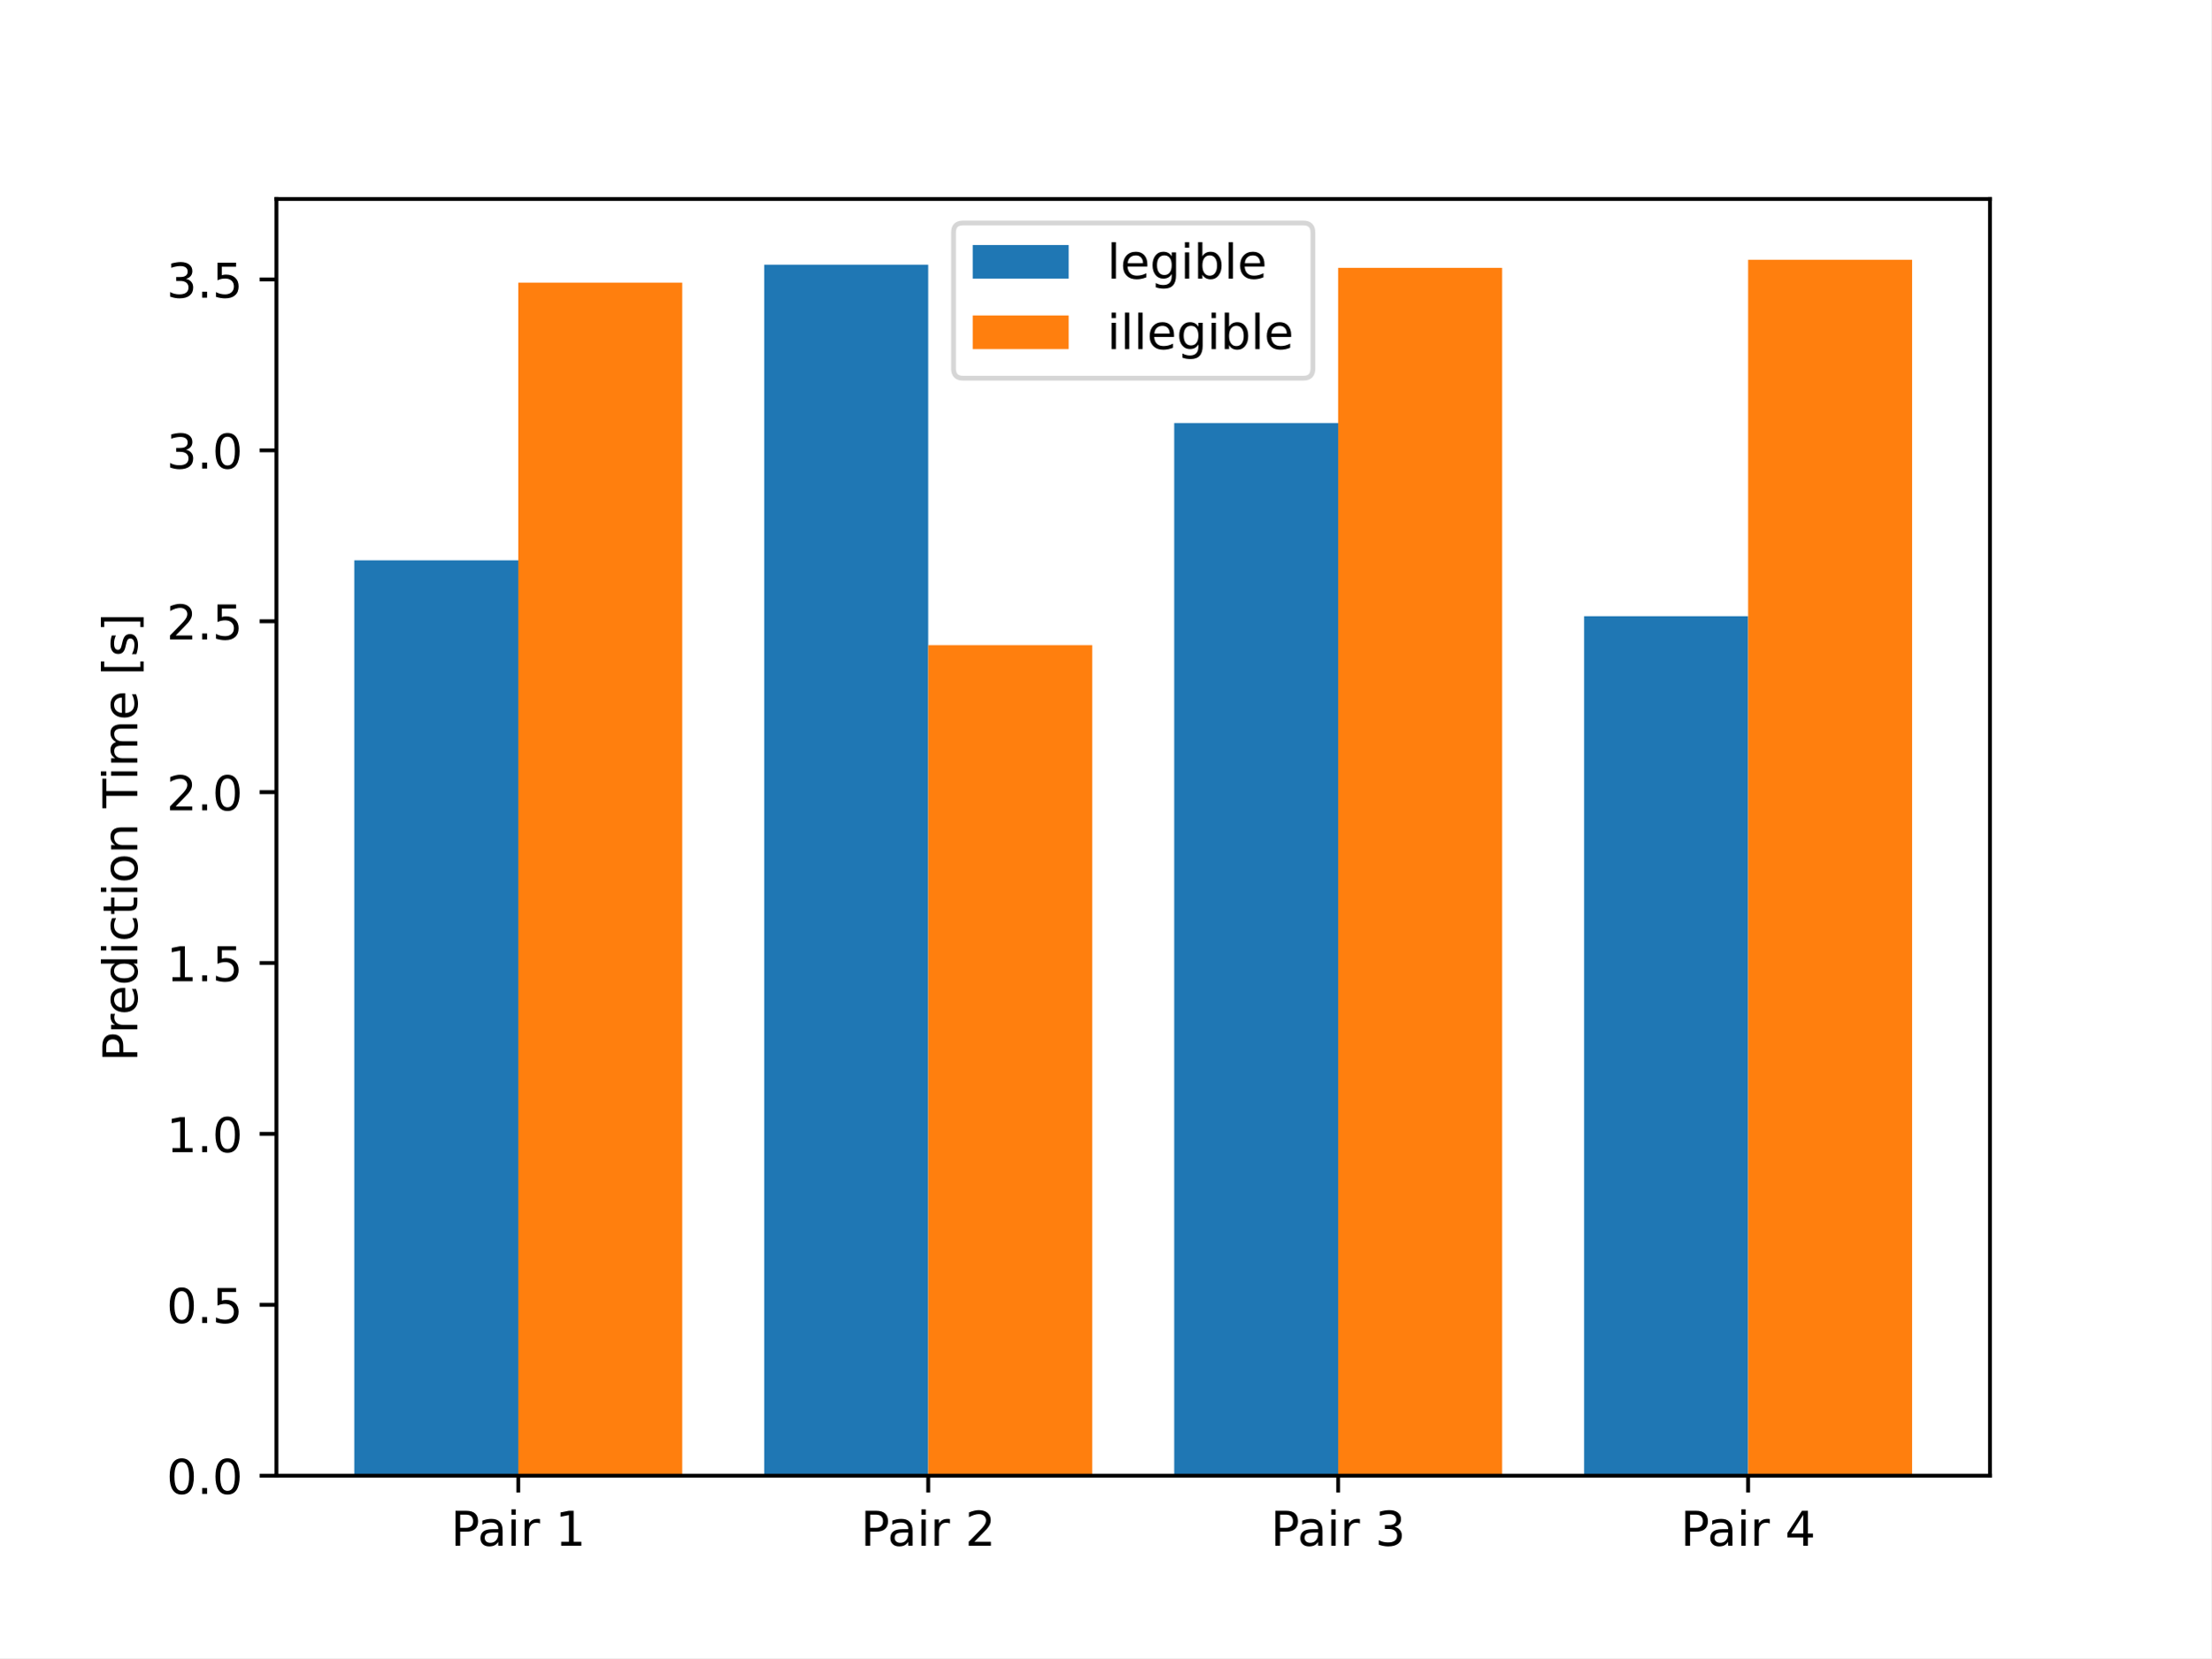
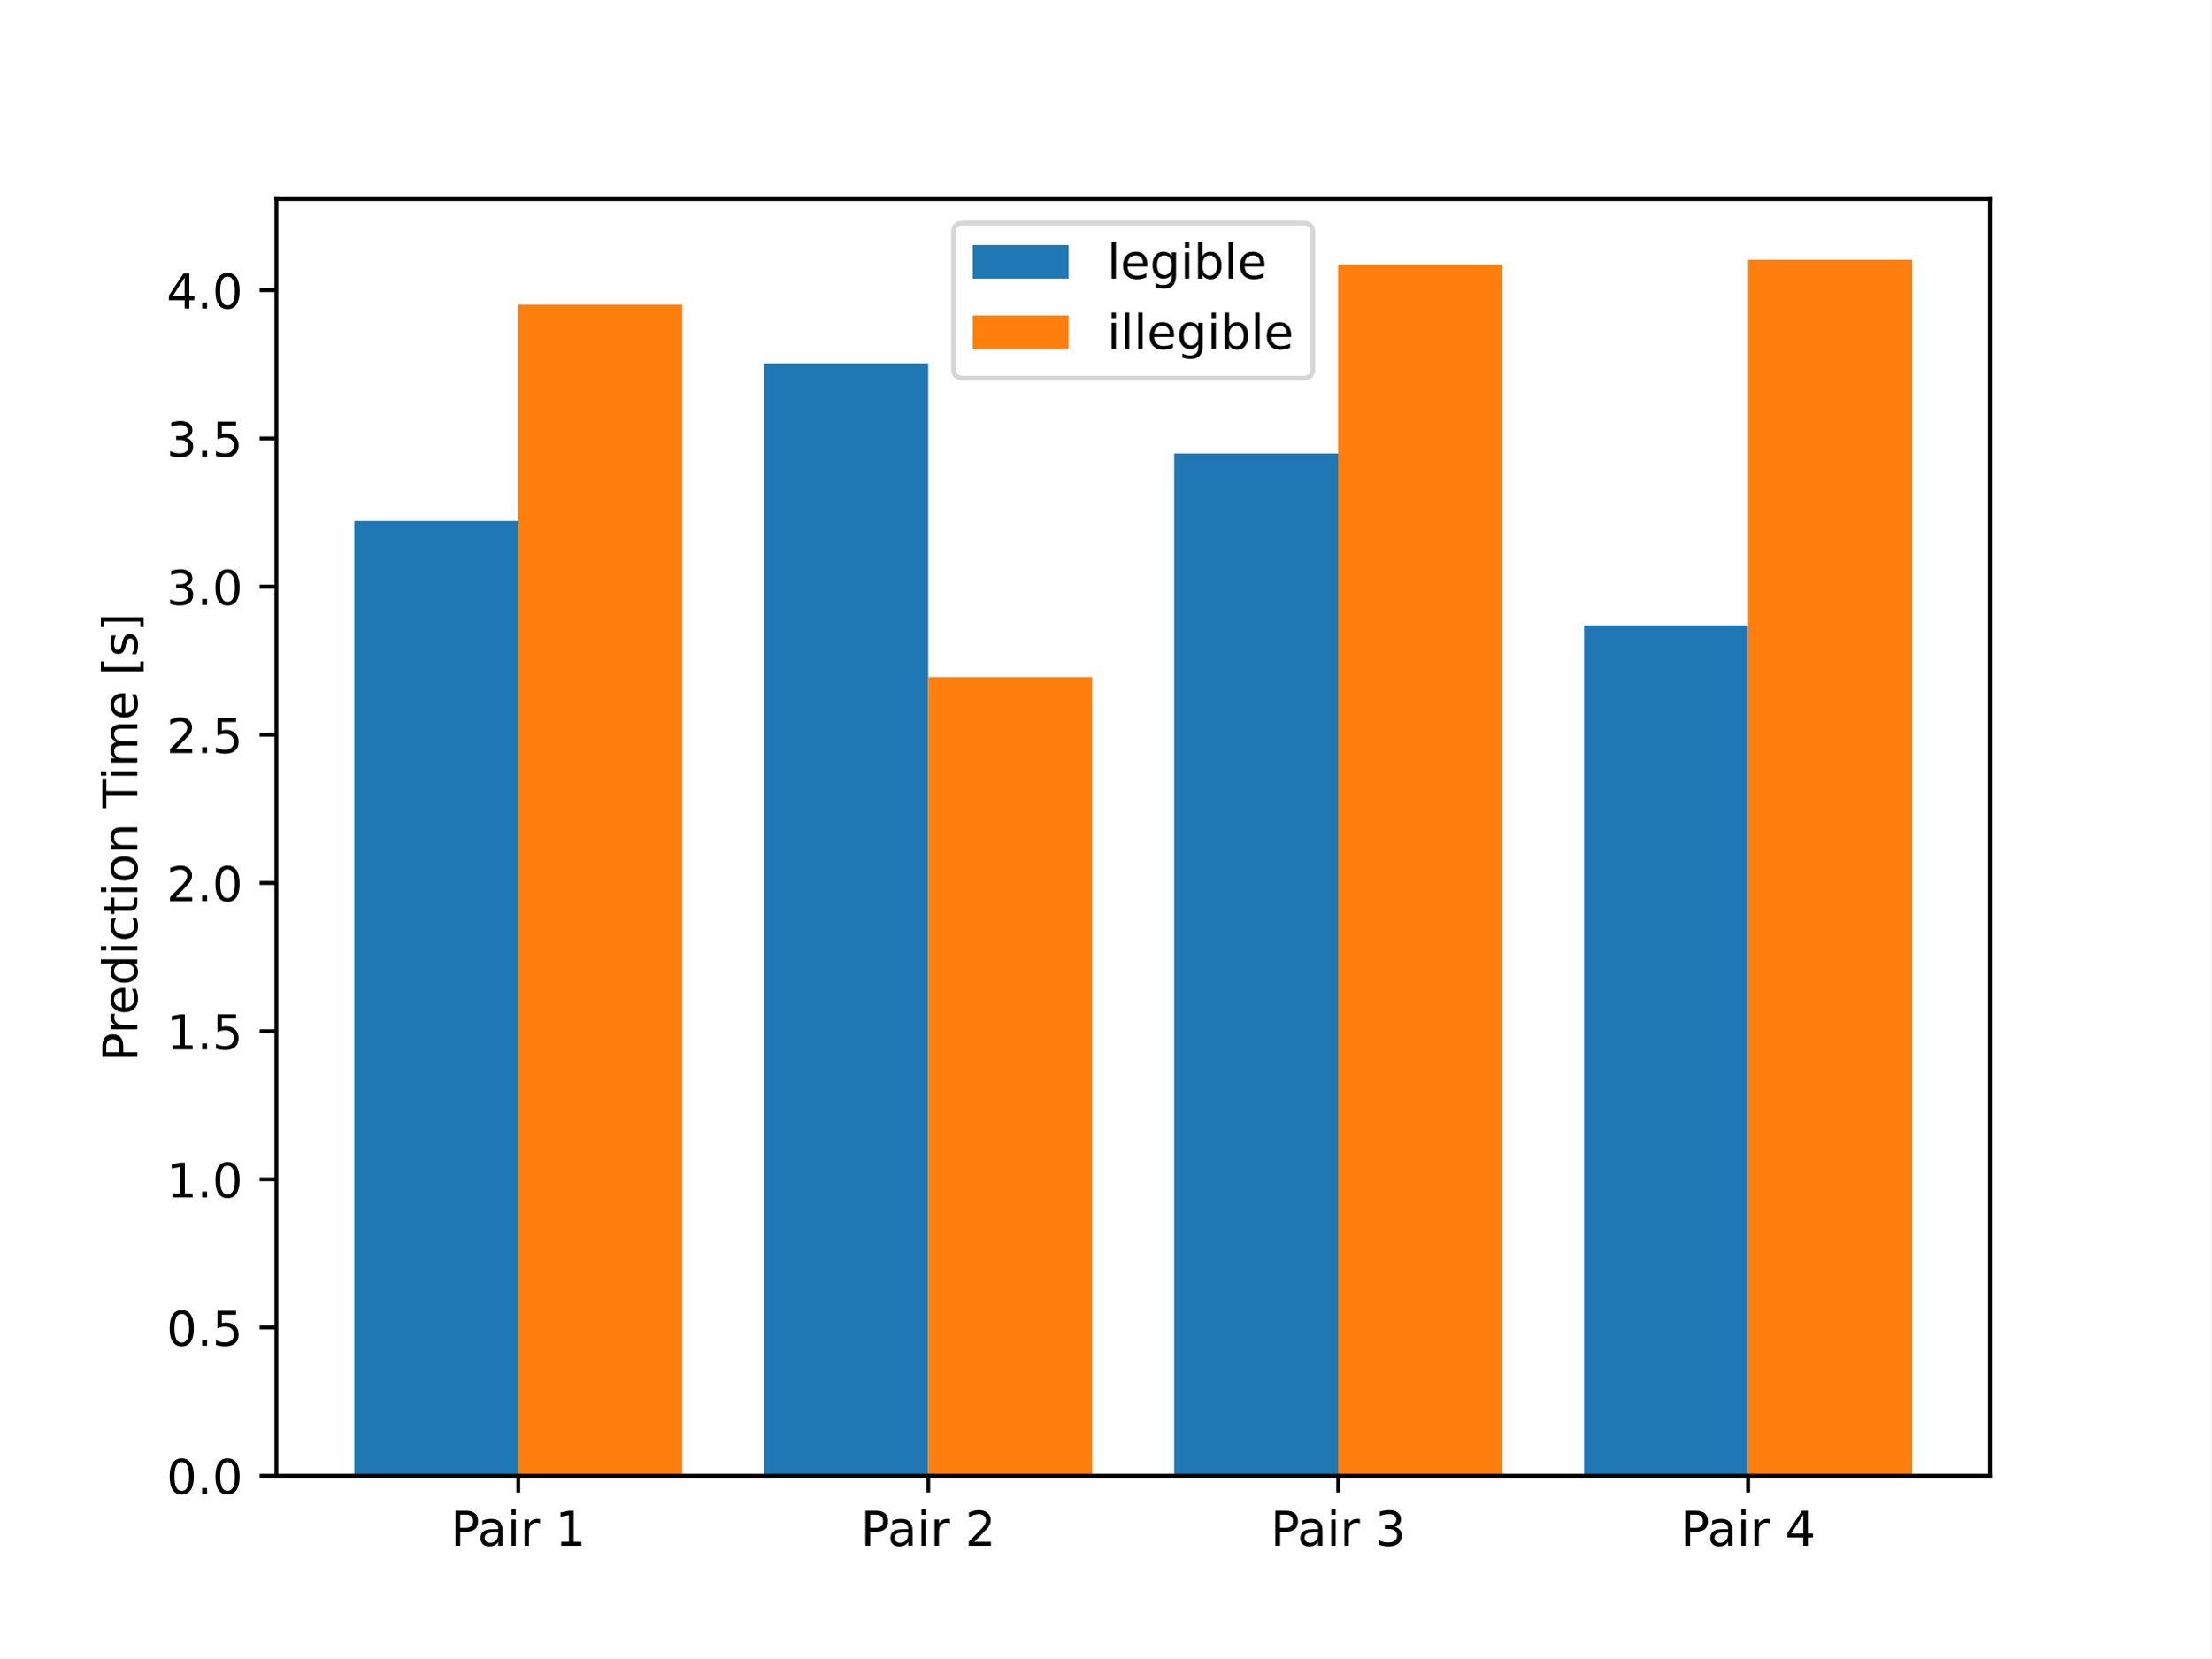
<svg xmlns="http://www.w3.org/2000/svg" xmlns:xlink="http://www.w3.org/1999/xlink" height="345.6pt" version="1.1" viewBox="0 0 460.8 345.6" width="460.8pt">
  <defs>
    <style type="text/css">*{stroke-linecap:butt;stroke-linejoin:round;}</style>
  </defs>
  <g id="figure_1">
    <g id="patch_1">
      <path d="M 0 345.6  L 460.8 345.6  L 460.8 0  L 0 0  z " style="fill:#ffffff;" />
    </g>
    <g id="axes_1">
      <g id="patch_2">
        <path d="M 57.6 307.584  L 414.72 307.584  L 414.72 41.472  L 57.6 41.472  z " style="fill:#ffffff;" />
      </g>
      <g id="patch_3">
-         <path clip-path="url(#p9fc946d4c2)" d="M 73.833 307.584  L 108.007 307.584  L 108.007 116.784  L 73.833 116.784  z " style="fill:#1f77b4;" />
+         <path clip-path="url(#p201a8d4170)" d="M 73.833 307.584  L 108.007 307.584  L 108.007 108.589  L 73.833 108.589  z " style="fill:#1f77b4;" />
      </g>
      <g id="patch_4">
-         <path clip-path="url(#p9fc946d4c2)" d="M 159.268 307.584  L 193.442 307.584  L 193.442 55.176  L 159.268 55.176  z " style="fill:#1f77b4;" />
+         <path clip-path="url(#p201a8d4170)" d="M 159.268 307.584  L 193.442 307.584  L 193.442 75.728  L 159.268 75.728  z " style="fill:#1f77b4;" />
      </g>
      <g id="patch_5">
-         <path clip-path="url(#p9fc946d4c2)" d="M 244.704 307.584  L 278.878 307.584  L 278.878 88.178  L 244.704 88.178  z " style="fill:#1f77b4;" />
+         <path clip-path="url(#p201a8d4170)" d="M 244.704 307.584  L 278.878 307.584  L 278.878 94.517  L 244.704 94.517  z " style="fill:#1f77b4;" />
      </g>
      <g id="patch_6">
-         <path clip-path="url(#p9fc946d4c2)" d="M 330.139 307.584  L 364.313 307.584  L 364.313 128.431  L 330.139 128.431  z " style="fill:#1f77b4;" />
+         <path clip-path="url(#p201a8d4170)" d="M 330.139 307.584  L 364.313 307.584  L 364.313 130.376  L 330.139 130.376  z " style="fill:#1f77b4;" />
      </g>
      <g id="patch_7">
-         <path clip-path="url(#p9fc946d4c2)" d="M 108.007 307.584  L 142.181 307.584  L 142.181 58.91  L 108.007 58.91  z " style="fill:#ff7f0e;" />
+         <path clip-path="url(#p201a8d4170)" d="M 108.007 307.584  L 142.181 307.584  L 142.181 63.495  L 108.007 63.495  z " style="fill:#ff7f0e;" />
      </g>
      <g id="patch_8">
-         <path clip-path="url(#p9fc946d4c2)" d="M 193.442 307.584  L 227.616 307.584  L 227.616 134.472  L 193.442 134.472  z " style="fill:#ff7f0e;" />
+         <path clip-path="url(#p201a8d4170)" d="M 193.442 307.584  L 227.616 307.584  L 227.616 141.117  L 193.442 141.117  z " style="fill:#ff7f0e;" />
      </g>
      <g id="patch_9">
-         <path clip-path="url(#p9fc946d4c2)" d="M 278.878 307.584  L 313.052 307.584  L 313.052 55.828  L 278.878 55.828  z " style="fill:#ff7f0e;" />
+         <path clip-path="url(#p201a8d4170)" d="M 278.878 307.584  L 313.052 307.584  L 313.052 55.139  L 278.878 55.139  z " style="fill:#ff7f0e;" />
      </g>
      <g id="patch_10">
-         <path clip-path="url(#p9fc946d4c2)" d="M 364.313 307.584  L 398.487 307.584  L 398.487 54.144  L 364.313 54.144  z " style="fill:#ff7f0e;" />
+         <path clip-path="url(#p201a8d4170)" d="M 364.313 307.584  L 398.487 307.584  L 398.487 54.144  L 364.313 54.144  z " style="fill:#ff7f0e;" />
      </g>
      <g id="matplotlib.axis_1">
        <g id="xtick_1">
          <g id="line2d_1">
            <defs>
-               <path d="M 0 0  L 0 3.5  " id="m75a01afe6f" style="stroke:#000000;stroke-width:0.8;" />
+               <path d="M 0 0  L 0 3.5  " id="mbf89e3c0f7" style="stroke:#000000;stroke-width:0.8;" />
            </defs>
            <g>
-               <use style="stroke:#000000;stroke-width:0.8;" x="108.007" xlink:href="#m75a01afe6f" y="307.584" />
+               <use style="stroke:#000000;stroke-width:0.8;" x="108.007" xlink:href="#mbf89e3c0f7" y="307.584" />
            </g>
          </g>
          <g id="text_1">
            <g transform="translate(93.93814 322.1824)scale(0.1 -0.1)">
              <defs>
                <path d="M 19.672 64.797  L 19.672 37.406  L 32.078 37.406  Q 38.969 37.406 42.719 40.969  Q 46.484 44.531 46.484 51.125  Q 46.484 57.672 42.719 61.234  Q 38.969 64.797 32.078 64.797  z M 9.812 72.906  L 32.078 72.906  Q 44.344 72.906 50.609 67.359  Q 56.891 61.812 56.891 51.125  Q 56.891 40.328 50.609 34.812  Q 44.344 29.297 32.078 29.297  L 19.672 29.297  L 19.672 0  L 9.812 0  z " id="DejaVuSans-80" />
                <path d="M 34.281 27.484  Q 23.391 27.484 19.188 25  Q 14.984 22.516 14.984 16.5  Q 14.984 11.719 18.141 8.906  Q 21.297 6.109 26.703 6.109  Q 34.188 6.109 38.703 11.406  Q 43.219 16.703 43.219 25.484  L 43.219 27.484  z M 52.203 31.203  L 52.203 0  L 43.219 0  L 43.219 8.297  Q 40.141 3.328 35.547 0.953  Q 30.953 -1.422 24.312 -1.422  Q 15.922 -1.422 10.953 3.297  Q 6 8.016 6 15.922  Q 6 25.141 12.172 29.828  Q 18.359 34.516 30.609 34.516  L 43.219 34.516  L 43.219 35.406  Q 43.219 41.609 39.141 45  Q 35.062 48.391 27.688 48.391  Q 23 48.391 18.547 47.266  Q 14.109 46.141 10.016 43.891  L 10.016 52.203  Q 14.938 54.109 19.578 55.047  Q 24.219 56 28.609 56  Q 40.484 56 46.344 49.844  Q 52.203 43.703 52.203 31.203  z " id="DejaVuSans-97" />
                <path d="M 9.422 54.688  L 18.406 54.688  L 18.406 0  L 9.422 0  z M 9.422 75.984  L 18.406 75.984  L 18.406 64.594  L 9.422 64.594  z " id="DejaVuSans-105" />
                <path d="M 41.109 46.297  Q 39.594 47.172 37.812 47.578  Q 36.031 48 33.891 48  Q 26.266 48 22.188 43.047  Q 18.109 38.094 18.109 28.812  L 18.109 0  L 9.078 0  L 9.078 54.688  L 18.109 54.688  L 18.109 46.188  Q 20.953 51.172 25.484 53.578  Q 30.031 56 36.531 56  Q 37.453 56 38.578 55.875  Q 39.703 55.766 41.062 55.516  z " id="DejaVuSans-114" />
                <path id="DejaVuSans-32" />
                <path d="M 12.406 8.297  L 28.516 8.297  L 28.516 63.922  L 10.984 60.406  L 10.984 69.391  L 28.422 72.906  L 38.281 72.906  L 38.281 8.297  L 54.391 8.297  L 54.391 0  L 12.406 0  z " id="DejaVuSans-49" />
              </defs>
              <use xlink:href="#DejaVuSans-80" />
              <use x="55.803" xlink:href="#DejaVuSans-97" />
              <use x="117.082" xlink:href="#DejaVuSans-105" />
              <use x="144.865" xlink:href="#DejaVuSans-114" />
              <use x="185.979" xlink:href="#DejaVuSans-32" />
              <use x="217.766" xlink:href="#DejaVuSans-49" />
            </g>
          </g>
        </g>
        <g id="xtick_2">
          <g id="line2d_2">
            <g>
-               <use style="stroke:#000000;stroke-width:0.8;" x="193.442" xlink:href="#m75a01afe6f" y="307.584" />
+               <use style="stroke:#000000;stroke-width:0.8;" x="193.442" xlink:href="#mbf89e3c0f7" y="307.584" />
            </g>
          </g>
          <g id="text_2">
            <g transform="translate(179.3735 322.1824)scale(0.1 -0.1)">
              <defs>
                <path d="M 19.188 8.297  L 53.609 8.297  L 53.609 0  L 7.328 0  L 7.328 8.297  Q 12.938 14.109 22.625 23.891  Q 32.328 33.688 34.812 36.531  Q 39.547 41.844 41.422 45.531  Q 43.312 49.219 43.312 52.781  Q 43.312 58.594 39.234 62.25  Q 35.156 65.922 28.609 65.922  Q 23.969 65.922 18.812 64.312  Q 13.672 62.703 7.812 59.422  L 7.812 69.391  Q 13.766 71.781 18.938 73  Q 24.125 74.219 28.422 74.219  Q 39.75 74.219 46.484 68.547  Q 53.219 62.891 53.219 53.422  Q 53.219 48.922 51.531 44.891  Q 49.859 40.875 45.406 35.406  Q 44.188 33.984 37.641 27.219  Q 31.109 20.453 19.188 8.297  z " id="DejaVuSans-50" />
              </defs>
              <use xlink:href="#DejaVuSans-80" />
              <use x="55.803" xlink:href="#DejaVuSans-97" />
              <use x="117.082" xlink:href="#DejaVuSans-105" />
              <use x="144.865" xlink:href="#DejaVuSans-114" />
              <use x="185.979" xlink:href="#DejaVuSans-32" />
              <use x="217.766" xlink:href="#DejaVuSans-50" />
            </g>
          </g>
        </g>
        <g id="xtick_3">
          <g id="line2d_3">
            <g>
-               <use style="stroke:#000000;stroke-width:0.8;" x="278.878" xlink:href="#m75a01afe6f" y="307.584" />
+               <use style="stroke:#000000;stroke-width:0.8;" x="278.878" xlink:href="#mbf89e3c0f7" y="307.584" />
            </g>
          </g>
          <g id="text_3">
            <g transform="translate(264.809 322.1824)scale(0.1 -0.1)">
              <defs>
                <path d="M 40.578 39.312  Q 47.656 37.797 51.625 33  Q 55.609 28.219 55.609 21.188  Q 55.609 10.406 48.188 4.484  Q 40.766 -1.422 27.094 -1.422  Q 22.516 -1.422 17.656 -0.516  Q 12.797 0.391 7.625 2.203  L 7.625 11.719  Q 11.719 9.328 16.594 8.109  Q 21.484 6.891 26.812 6.891  Q 36.078 6.891 40.938 10.547  Q 45.797 14.203 45.797 21.188  Q 45.797 27.641 41.281 31.266  Q 36.766 34.906 28.719 34.906  L 20.219 34.906  L 20.219 43.016  L 29.109 43.016  Q 36.375 43.016 40.234 45.922  Q 44.094 48.828 44.094 54.297  Q 44.094 59.906 40.109 62.906  Q 36.141 65.922 28.719 65.922  Q 24.656 65.922 20.016 65.031  Q 15.375 64.156 9.812 62.312  L 9.812 71.094  Q 15.438 72.656 20.344 73.438  Q 25.25 74.219 29.594 74.219  Q 40.828 74.219 47.359 69.109  Q 53.906 64.016 53.906 55.328  Q 53.906 49.266 50.438 45.094  Q 46.969 40.922 40.578 39.312  z " id="DejaVuSans-51" />
              </defs>
              <use xlink:href="#DejaVuSans-80" />
              <use x="55.803" xlink:href="#DejaVuSans-97" />
              <use x="117.082" xlink:href="#DejaVuSans-105" />
              <use x="144.865" xlink:href="#DejaVuSans-114" />
              <use x="185.979" xlink:href="#DejaVuSans-32" />
              <use x="217.766" xlink:href="#DejaVuSans-51" />
            </g>
          </g>
        </g>
        <g id="xtick_4">
          <g id="line2d_4">
            <g>
-               <use style="stroke:#000000;stroke-width:0.8;" x="364.313" xlink:href="#m75a01afe6f" y="307.584" />
+               <use style="stroke:#000000;stroke-width:0.8;" x="364.313" xlink:href="#mbf89e3c0f7" y="307.584" />
            </g>
          </g>
          <g id="text_4">
            <g transform="translate(350.2444 322.1824)scale(0.1 -0.1)">
              <defs>
                <path d="M 37.797 64.312  L 12.891 25.391  L 37.797 25.391  z M 35.203 72.906  L 47.609 72.906  L 47.609 25.391  L 58.016 25.391  L 58.016 17.188  L 47.609 17.188  L 47.609 0  L 37.797 0  L 37.797 17.188  L 4.891 17.188  L 4.891 26.703  z " id="DejaVuSans-52" />
              </defs>
              <use xlink:href="#DejaVuSans-80" />
              <use x="55.803" xlink:href="#DejaVuSans-97" />
              <use x="117.082" xlink:href="#DejaVuSans-105" />
              <use x="144.865" xlink:href="#DejaVuSans-114" />
              <use x="185.979" xlink:href="#DejaVuSans-32" />
              <use x="217.766" xlink:href="#DejaVuSans-52" />
            </g>
          </g>
        </g>
      </g>
      <g id="matplotlib.axis_2">
        <g id="ytick_1">
          <g id="line2d_5">
            <defs>
-               <path d="M 0 0  L -3.5 0  " id="mcd662b62f9" style="stroke:#000000;stroke-width:0.8;" />
+               <path d="M 0 0  L -3.5 0  " id="me5b448553d" style="stroke:#000000;stroke-width:0.8;" />
            </defs>
            <g>
-               <use style="stroke:#000000;stroke-width:0.8;" x="57.6" xlink:href="#mcd662b62f9" y="307.584" />
+               <use style="stroke:#000000;stroke-width:0.8;" x="57.6" xlink:href="#me5b448553d" y="307.584" />
            </g>
          </g>
          <g id="text_5">
            <g transform="translate(34.69687 311.3832)scale(0.1 -0.1)">
              <defs>
                <path d="M 31.781 66.406  Q 24.172 66.406 20.328 58.906  Q 16.5 51.422 16.5 36.375  Q 16.5 21.391 20.328 13.891  Q 24.172 6.391 31.781 6.391  Q 39.453 6.391 43.281 13.891  Q 47.125 21.391 47.125 36.375  Q 47.125 51.422 43.281 58.906  Q 39.453 66.406 31.781 66.406  z M 31.781 74.219  Q 44.047 74.219 50.516 64.516  Q 56.984 54.828 56.984 36.375  Q 56.984 17.969 50.516 8.266  Q 44.047 -1.422 31.781 -1.422  Q 19.531 -1.422 13.062 8.266  Q 6.594 17.969 6.594 36.375  Q 6.594 54.828 13.062 64.516  Q 19.531 74.219 31.781 74.219  z " id="DejaVuSans-48" />
                <path d="M 10.688 12.406  L 21 12.406  L 21 0  L 10.688 0  z " id="DejaVuSans-46" />
              </defs>
              <use xlink:href="#DejaVuSans-48" />
              <use x="63.623" xlink:href="#DejaVuSans-46" />
              <use x="95.41" xlink:href="#DejaVuSans-48" />
            </g>
          </g>
        </g>
        <g id="ytick_2">
          <g id="line2d_6">
            <g>
-               <use style="stroke:#000000;stroke-width:0.8;" x="57.6" xlink:href="#mcd662b62f9" y="271.963" />
+               <use style="stroke:#000000;stroke-width:0.8;" x="57.6" xlink:href="#me5b448553d" y="276.697" />
            </g>
          </g>
          <g id="text_6">
-             <g transform="translate(34.69687 275.7626)scale(0.1 -0.1)">
+             <g transform="translate(34.69687 280.4967)scale(0.1 -0.1)">
              <defs>
                <path d="M 10.797 72.906  L 49.516 72.906  L 49.516 64.594  L 19.828 64.594  L 19.828 46.734  Q 21.969 47.469 24.109 47.828  Q 26.266 48.188 28.422 48.188  Q 40.625 48.188 47.75 41.5  Q 54.891 34.812 54.891 23.391  Q 54.891 11.625 47.562 5.094  Q 40.234 -1.422 26.906 -1.422  Q 22.312 -1.422 17.547 -0.641  Q 12.797 0.141 7.719 1.703  L 7.719 11.625  Q 12.109 9.234 16.797 8.062  Q 21.484 6.891 26.703 6.891  Q 35.156 6.891 40.078 11.328  Q 45.016 15.766 45.016 23.391  Q 45.016 31 40.078 35.438  Q 35.156 39.891 26.703 39.891  Q 22.75 39.891 18.812 39.016  Q 14.891 38.141 10.797 36.281  z " id="DejaVuSans-53" />
              </defs>
              <use xlink:href="#DejaVuSans-48" />
              <use x="63.623" xlink:href="#DejaVuSans-46" />
              <use x="95.41" xlink:href="#DejaVuSans-53" />
            </g>
          </g>
        </g>
        <g id="ytick_3">
          <g id="line2d_7">
            <g>
-               <use style="stroke:#000000;stroke-width:0.8;" x="57.6" xlink:href="#mcd662b62f9" y="236.343" />
+               <use style="stroke:#000000;stroke-width:0.8;" x="57.6" xlink:href="#me5b448553d" y="245.811" />
            </g>
          </g>
          <g id="text_7">
-             <g transform="translate(34.69687 240.1421)scale(0.1 -0.1)">
+             <g transform="translate(34.69687 249.6102)scale(0.1 -0.1)">
              <use xlink:href="#DejaVuSans-49" />
              <use x="63.623" xlink:href="#DejaVuSans-46" />
              <use x="95.41" xlink:href="#DejaVuSans-48" />
            </g>
          </g>
        </g>
        <g id="ytick_4">
          <g id="line2d_8">
            <g>
-               <use style="stroke:#000000;stroke-width:0.8;" x="57.6" xlink:href="#mcd662b62f9" y="200.722" />
+               <use style="stroke:#000000;stroke-width:0.8;" x="57.6" xlink:href="#me5b448553d" y="214.924" />
            </g>
          </g>
          <g id="text_8">
-             <g transform="translate(34.69687 204.5215)scale(0.1 -0.1)">
+             <g transform="translate(34.69687 218.7236)scale(0.1 -0.1)">
              <use xlink:href="#DejaVuSans-49" />
              <use x="63.623" xlink:href="#DejaVuSans-46" />
              <use x="95.41" xlink:href="#DejaVuSans-53" />
            </g>
          </g>
        </g>
        <g id="ytick_5">
          <g id="line2d_9">
            <g>
-               <use style="stroke:#000000;stroke-width:0.8;" x="57.6" xlink:href="#mcd662b62f9" y="165.102" />
+               <use style="stroke:#000000;stroke-width:0.8;" x="57.6" xlink:href="#me5b448553d" y="184.038" />
            </g>
          </g>
          <g id="text_9">
-             <g transform="translate(34.69687 168.9009)scale(0.1 -0.1)">
+             <g transform="translate(34.69687 187.8371)scale(0.1 -0.1)">
              <use xlink:href="#DejaVuSans-50" />
              <use x="63.623" xlink:href="#DejaVuSans-46" />
              <use x="95.41" xlink:href="#DejaVuSans-48" />
            </g>
          </g>
        </g>
        <g id="ytick_6">
          <g id="line2d_10">
            <g>
-               <use style="stroke:#000000;stroke-width:0.8;" x="57.6" xlink:href="#mcd662b62f9" y="129.481" />
+               <use style="stroke:#000000;stroke-width:0.8;" x="57.6" xlink:href="#me5b448553d" y="153.151" />
            </g>
          </g>
          <g id="text_10">
-             <g transform="translate(34.69687 133.2803)scale(0.1 -0.1)">
+             <g transform="translate(34.69687 156.9505)scale(0.1 -0.1)">
              <use xlink:href="#DejaVuSans-50" />
              <use x="63.623" xlink:href="#DejaVuSans-46" />
              <use x="95.41" xlink:href="#DejaVuSans-53" />
            </g>
          </g>
        </g>
        <g id="ytick_7">
          <g id="line2d_11">
            <g>
-               <use style="stroke:#000000;stroke-width:0.8;" x="57.6" xlink:href="#mcd662b62f9" y="93.861" />
+               <use style="stroke:#000000;stroke-width:0.8;" x="57.6" xlink:href="#me5b448553d" y="122.265" />
            </g>
          </g>
          <g id="text_11">
-             <g transform="translate(34.69687 97.65975)scale(0.1 -0.1)">
+             <g transform="translate(34.69687 126.064)scale(0.1 -0.1)">
              <use xlink:href="#DejaVuSans-51" />
              <use x="63.623" xlink:href="#DejaVuSans-46" />
              <use x="95.41" xlink:href="#DejaVuSans-48" />
            </g>
          </g>
        </g>
        <g id="ytick_8">
          <g id="line2d_12">
            <g>
-               <use style="stroke:#000000;stroke-width:0.8;" x="57.6" xlink:href="#mcd662b62f9" y="58.24" />
+               <use style="stroke:#000000;stroke-width:0.8;" x="57.6" xlink:href="#me5b448553d" y="91.378" />
            </g>
          </g>
          <g id="text_12">
-             <g transform="translate(34.69687 62.03917)scale(0.1 -0.1)">
+             <g transform="translate(34.69687 95.17748)scale(0.1 -0.1)">
              <use xlink:href="#DejaVuSans-51" />
              <use x="63.623" xlink:href="#DejaVuSans-46" />
              <use x="95.41" xlink:href="#DejaVuSans-53" />
            </g>
          </g>
        </g>
-         <g id="text_13">
+         <g id="ytick_9">
+           <g id="line2d_13">
+             <g>
+               <use style="stroke:#000000;stroke-width:0.8;" x="57.6" xlink:href="#me5b448553d" y="60.492" />
+             </g>
+           </g>
+           <g id="text_13">
+             <g transform="translate(34.69687 64.29095)scale(0.1 -0.1)">
+               <use xlink:href="#DejaVuSans-52" />
+               <use x="63.623" xlink:href="#DejaVuSans-46" />
+               <use x="95.41" xlink:href="#DejaVuSans-48" />
+             </g>
+           </g>
+         </g>
+         <g id="text_14">
          <g transform="translate(28.61719 221.2827)rotate(-90)scale(0.1 -0.1)">
            <defs>
              <path d="M 56.203 29.594  L 56.203 25.203  L 14.891 25.203  Q 15.484 15.922 20.484 11.062  Q 25.484 6.203 34.422 6.203  Q 39.594 6.203 44.453 7.469  Q 49.312 8.734 54.109 11.281  L 54.109 2.781  Q 49.266 0.734 44.188 -0.344  Q 39.109 -1.422 33.891 -1.422  Q 20.797 -1.422 13.156 6.188  Q 5.516 13.812 5.516 26.812  Q 5.516 40.234 12.766 48.109  Q 20.016 56 32.328 56  Q 43.359 56 49.781 48.891  Q 56.203 41.797 56.203 29.594  z M 47.219 32.234  Q 47.125 39.594 43.094 43.984  Q 39.062 48.391 32.422 48.391  Q 24.906 48.391 20.391 44.141  Q 15.875 39.891 15.188 32.172  z " id="DejaVuSans-101" />
              <path d="M 45.406 46.391  L 45.406 75.984  L 54.391 75.984  L 54.391 0  L 45.406 0  L 45.406 8.203  Q 42.578 3.328 38.25 0.953  Q 33.938 -1.422 27.875 -1.422  Q 17.969 -1.422 11.734 6.484  Q 5.516 14.406 5.516 27.297  Q 5.516 40.188 11.734 48.094  Q 17.969 56 27.875 56  Q 33.938 56 38.25 53.625  Q 42.578 51.266 45.406 46.391  z M 14.797 27.297  Q 14.797 17.391 18.875 11.75  Q 22.953 6.109 30.078 6.109  Q 37.203 6.109 41.297 11.75  Q 45.406 17.391 45.406 27.297  Q 45.406 37.203 41.297 42.844  Q 37.203 48.484 30.078 48.484  Q 22.953 48.484 18.875 42.844  Q 14.797 37.203 14.797 27.297  z " id="DejaVuSans-100" />
              <path d="M 48.781 52.594  L 48.781 44.188  Q 44.969 46.297 41.141 47.344  Q 37.312 48.391 33.406 48.391  Q 24.656 48.391 19.812 42.844  Q 14.984 37.312 14.984 27.297  Q 14.984 17.281 19.812 11.734  Q 24.656 6.203 33.406 6.203  Q 37.312 6.203 41.141 7.25  Q 44.969 8.297 48.781 10.406  L 48.781 2.094  Q 45.016 0.344 40.984 -0.531  Q 36.969 -1.422 32.422 -1.422  Q 20.062 -1.422 12.781 6.344  Q 5.516 14.109 5.516 27.297  Q 5.516 40.672 12.859 48.328  Q 20.219 56 33.016 56  Q 37.156 56 41.109 55.141  Q 45.062 54.297 48.781 52.594  z " id="DejaVuSans-99" />
              <path d="M 18.312 70.219  L 18.312 54.688  L 36.812 54.688  L 36.812 47.703  L 18.312 47.703  L 18.312 18.016  Q 18.312 11.328 20.141 9.422  Q 21.969 7.516 27.594 7.516  L 36.812 7.516  L 36.812 0  L 27.594 0  Q 17.188 0 13.234 3.875  Q 9.281 7.766 9.281 18.016  L 9.281 47.703  L 2.688 47.703  L 2.688 54.688  L 9.281 54.688  L 9.281 70.219  z " id="DejaVuSans-116" />
              <path d="M 30.609 48.391  Q 23.391 48.391 19.188 42.75  Q 14.984 37.109 14.984 27.297  Q 14.984 17.484 19.156 11.844  Q 23.344 6.203 30.609 6.203  Q 37.797 6.203 41.984 11.859  Q 46.188 17.531 46.188 27.297  Q 46.188 37.016 41.984 42.703  Q 37.797 48.391 30.609 48.391  z M 30.609 56  Q 42.328 56 49.016 48.375  Q 55.719 40.766 55.719 27.297  Q 55.719 13.875 49.016 6.219  Q 42.328 -1.422 30.609 -1.422  Q 18.844 -1.422 12.172 6.219  Q 5.516 13.875 5.516 27.297  Q 5.516 40.766 12.172 48.375  Q 18.844 56 30.609 56  z " id="DejaVuSans-111" />
              <path d="M 54.891 33.016  L 54.891 0  L 45.906 0  L 45.906 32.719  Q 45.906 40.484 42.875 44.328  Q 39.844 48.188 33.797 48.188  Q 26.516 48.188 22.312 43.547  Q 18.109 38.922 18.109 30.906  L 18.109 0  L 9.078 0  L 9.078 54.688  L 18.109 54.688  L 18.109 46.188  Q 21.344 51.125 25.703 53.562  Q 30.078 56 35.797 56  Q 45.219 56 50.047 50.172  Q 54.891 44.344 54.891 33.016  z " id="DejaVuSans-110" />
              <path d="M -0.297 72.906  L 61.375 72.906  L 61.375 64.594  L 35.5 64.594  L 35.5 0  L 25.594 0  L 25.594 64.594  L -0.297 64.594  z " id="DejaVuSans-84" />
              <path d="M 52 44.188  Q 55.375 50.25 60.062 53.125  Q 64.75 56 71.094 56  Q 79.641 56 84.281 50.016  Q 88.922 44.047 88.922 33.016  L 88.922 0  L 79.891 0  L 79.891 32.719  Q 79.891 40.578 77.094 44.375  Q 74.312 48.188 68.609 48.188  Q 61.625 48.188 57.562 43.547  Q 53.516 38.922 53.516 30.906  L 53.516 0  L 44.484 0  L 44.484 32.719  Q 44.484 40.625 41.703 44.406  Q 38.922 48.188 33.109 48.188  Q 26.219 48.188 22.156 43.531  Q 18.109 38.875 18.109 30.906  L 18.109 0  L 9.078 0  L 9.078 54.688  L 18.109 54.688  L 18.109 46.188  Q 21.188 51.219 25.484 53.609  Q 29.781 56 35.688 56  Q 41.656 56 45.828 52.969  Q 50 49.953 52 44.188  z " id="DejaVuSans-109" />
              <path d="M 8.594 75.984  L 29.297 75.984  L 29.297 69  L 17.578 69  L 17.578 -6.203  L 29.297 -6.203  L 29.297 -13.188  L 8.594 -13.188  z " id="DejaVuSans-91" />
              <path d="M 44.281 53.078  L 44.281 44.578  Q 40.484 46.531 36.375 47.5  Q 32.281 48.484 27.875 48.484  Q 21.188 48.484 17.844 46.438  Q 14.5 44.391 14.5 40.281  Q 14.5 37.156 16.891 35.375  Q 19.281 33.594 26.516 31.984  L 29.594 31.297  Q 39.156 29.25 43.188 25.516  Q 47.219 21.781 47.219 15.094  Q 47.219 7.469 41.188 3.016  Q 35.156 -1.422 24.609 -1.422  Q 20.219 -1.422 15.453 -0.562  Q 10.688 0.297 5.422 2  L 5.422 11.281  Q 10.406 8.688 15.234 7.391  Q 20.062 6.109 24.812 6.109  Q 31.156 6.109 34.562 8.281  Q 37.984 10.453 37.984 14.406  Q 37.984 18.062 35.516 20.016  Q 33.062 21.969 24.703 23.781  L 21.578 24.516  Q 13.234 26.266 9.516 29.906  Q 5.812 33.547 5.812 39.891  Q 5.812 47.609 11.281 51.797  Q 16.75 56 26.812 56  Q 31.781 56 36.172 55.266  Q 40.578 54.547 44.281 53.078  z " id="DejaVuSans-115" />
              <path d="M 30.422 75.984  L 30.422 -13.188  L 9.719 -13.188  L 9.719 -6.203  L 21.391 -6.203  L 21.391 69  L 9.719 69  L 9.719 75.984  z " id="DejaVuSans-93" />
            </defs>
            <use xlink:href="#DejaVuSans-80" />
            <use x="58.553" xlink:href="#DejaVuSans-114" />
            <use x="97.416" xlink:href="#DejaVuSans-101" />
            <use x="158.939" xlink:href="#DejaVuSans-100" />
            <use x="222.416" xlink:href="#DejaVuSans-105" />
            <use x="250.199" xlink:href="#DejaVuSans-99" />
            <use x="305.18" xlink:href="#DejaVuSans-116" />
            <use x="344.389" xlink:href="#DejaVuSans-105" />
            <use x="372.172" xlink:href="#DejaVuSans-111" />
            <use x="433.354" xlink:href="#DejaVuSans-110" />
            <use x="496.732" xlink:href="#DejaVuSans-32" />
            <use x="528.52" xlink:href="#DejaVuSans-84" />
            <use x="586.479" xlink:href="#DejaVuSans-105" />
            <use x="614.262" xlink:href="#DejaVuSans-109" />
            <use x="711.674" xlink:href="#DejaVuSans-101" />
            <use x="773.197" xlink:href="#DejaVuSans-32" />
            <use x="804.984" xlink:href="#DejaVuSans-91" />
            <use x="843.998" xlink:href="#DejaVuSans-115" />
            <use x="896.098" xlink:href="#DejaVuSans-93" />
          </g>
        </g>
      </g>
      <g id="patch_11">
        <path d="M 57.6 307.584  L 57.6 41.472  " style="fill:none;stroke:#000000;stroke-linecap:square;stroke-linejoin:miter;stroke-width:0.8;" />
      </g>
      <g id="patch_12">
        <path d="M 414.72 307.584  L 414.72 41.472  " style="fill:none;stroke:#000000;stroke-linecap:square;stroke-linejoin:miter;stroke-width:0.8;" />
      </g>
      <g id="patch_13">
        <path d="M 57.6 307.584  L 414.72 307.584  " style="fill:none;stroke:#000000;stroke-linecap:square;stroke-linejoin:miter;stroke-width:0.8;" />
      </g>
      <g id="patch_14">
        <path d="M 57.6 41.472  L 414.72 41.472  " style="fill:none;stroke:#000000;stroke-linecap:square;stroke-linejoin:miter;stroke-width:0.8;" />
      </g>
      <g id="legend_1">
        <g id="patch_15">
          <path d="M 200.713 78.828  L 271.607 78.828  Q 273.607 78.828 273.607 76.828  L 273.607 48.472  Q 273.607 46.472 271.607 46.472  L 200.713 46.472  Q 198.713 46.472 198.713 48.472  L 198.713 76.828  Q 198.713 78.828 200.713 78.828  z " style="fill:#ffffff;opacity:0.8;stroke:#cccccc;stroke-linejoin:miter;" />
        </g>
        <g id="patch_16">
          <path d="M 202.713 58.07  L 222.713 58.07  L 222.713 51.07  L 202.713 51.07  z " style="fill:#1f77b4;" />
        </g>
-         <g id="text_14">
+         <g id="text_15">
          <g transform="translate(230.7131 58.07044)scale(0.1 -0.1)">
            <defs>
              <path d="M 9.422 75.984  L 18.406 75.984  L 18.406 0  L 9.422 0  z " id="DejaVuSans-108" />
              <path d="M 45.406 27.984  Q 45.406 37.75 41.375 43.109  Q 37.359 48.484 30.078 48.484  Q 22.859 48.484 18.828 43.109  Q 14.797 37.75 14.797 27.984  Q 14.797 18.266 18.828 12.891  Q 22.859 7.516 30.078 7.516  Q 37.359 7.516 41.375 12.891  Q 45.406 18.266 45.406 27.984  z M 54.391 6.781  Q 54.391 -7.172 48.188 -13.984  Q 42 -20.797 29.203 -20.797  Q 24.469 -20.797 20.266 -20.094  Q 16.062 -19.391 12.109 -17.922  L 12.109 -9.188  Q 16.062 -11.328 19.922 -12.344  Q 23.781 -13.375 27.781 -13.375  Q 36.625 -13.375 41.016 -8.766  Q 45.406 -4.156 45.406 5.172  L 45.406 9.625  Q 42.625 4.781 38.281 2.391  Q 33.938 0 27.875 0  Q 17.828 0 11.672 7.656  Q 5.516 15.328 5.516 27.984  Q 5.516 40.672 11.672 48.328  Q 17.828 56 27.875 56  Q 33.938 56 38.281 53.609  Q 42.625 51.219 45.406 46.391  L 45.406 54.688  L 54.391 54.688  z " id="DejaVuSans-103" />
              <path d="M 48.688 27.297  Q 48.688 37.203 44.609 42.844  Q 40.531 48.484 33.406 48.484  Q 26.266 48.484 22.188 42.844  Q 18.109 37.203 18.109 27.297  Q 18.109 17.391 22.188 11.75  Q 26.266 6.109 33.406 6.109  Q 40.531 6.109 44.609 11.75  Q 48.688 17.391 48.688 27.297  z M 18.109 46.391  Q 20.953 51.266 25.266 53.625  Q 29.594 56 35.594 56  Q 45.562 56 51.781 48.094  Q 58.016 40.188 58.016 27.297  Q 58.016 14.406 51.781 6.484  Q 45.562 -1.422 35.594 -1.422  Q 29.594 -1.422 25.266 0.953  Q 20.953 3.328 18.109 8.203  L 18.109 0  L 9.078 0  L 9.078 75.984  L 18.109 75.984  z " id="DejaVuSans-98" />
            </defs>
            <use xlink:href="#DejaVuSans-108" />
            <use x="27.783" xlink:href="#DejaVuSans-101" />
            <use x="89.307" xlink:href="#DejaVuSans-103" />
            <use x="152.783" xlink:href="#DejaVuSans-105" />
            <use x="180.566" xlink:href="#DejaVuSans-98" />
            <use x="244.043" xlink:href="#DejaVuSans-108" />
            <use x="271.826" xlink:href="#DejaVuSans-101" />
          </g>
        </g>
        <g id="patch_17">
          <path d="M 202.713 72.749  L 222.713 72.749  L 222.713 65.749  L 202.713 65.749  z " style="fill:#ff7f0e;" />
        </g>
-         <g id="text_15">
+         <g id="text_16">
          <g transform="translate(230.7131 72.74856)scale(0.1 -0.1)">
            <use xlink:href="#DejaVuSans-105" />
            <use x="27.783" xlink:href="#DejaVuSans-108" />
            <use x="55.566" xlink:href="#DejaVuSans-108" />
            <use x="83.35" xlink:href="#DejaVuSans-101" />
            <use x="144.873" xlink:href="#DejaVuSans-103" />
            <use x="208.35" xlink:href="#DejaVuSans-105" />
            <use x="236.133" xlink:href="#DejaVuSans-98" />
            <use x="299.609" xlink:href="#DejaVuSans-108" />
            <use x="327.393" xlink:href="#DejaVuSans-101" />
          </g>
        </g>
      </g>
    </g>
  </g>
  <defs>
-     <clipPath id="p9fc946d4c2">
+     <clipPath id="p201a8d4170">
      <rect height="266.112" width="357.12" x="57.6" y="41.472" />
    </clipPath>
  </defs>
</svg>
